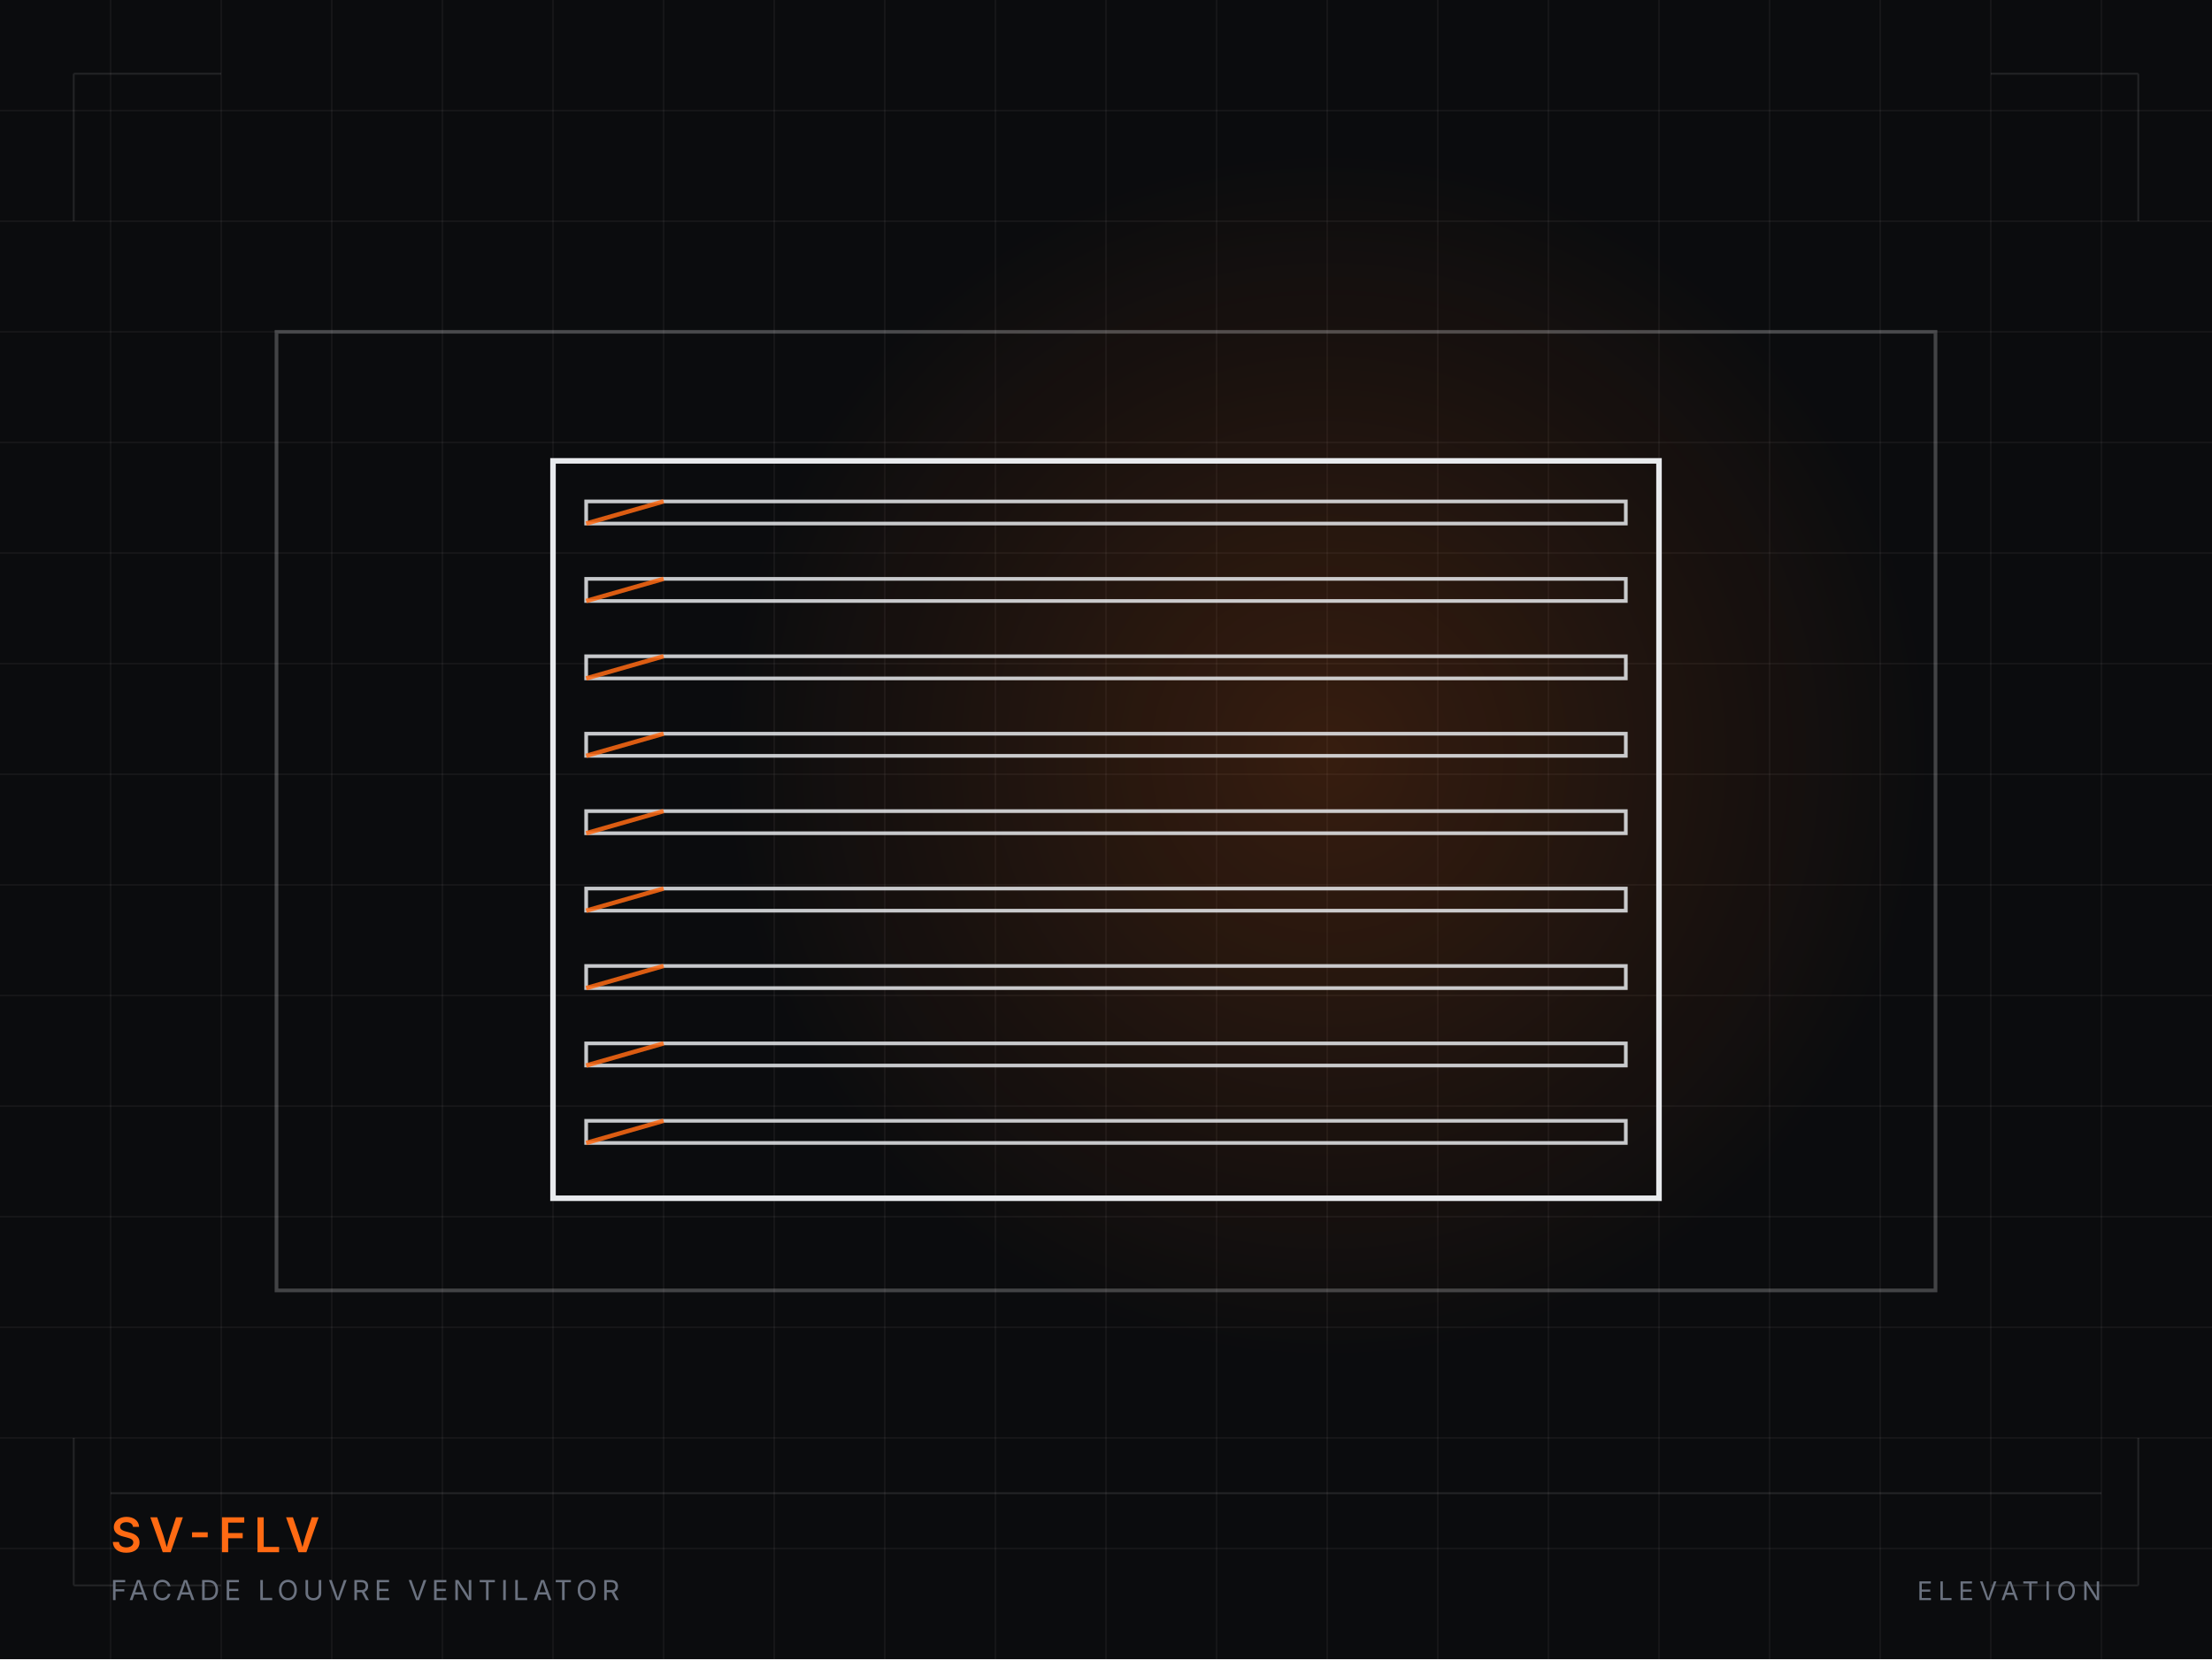
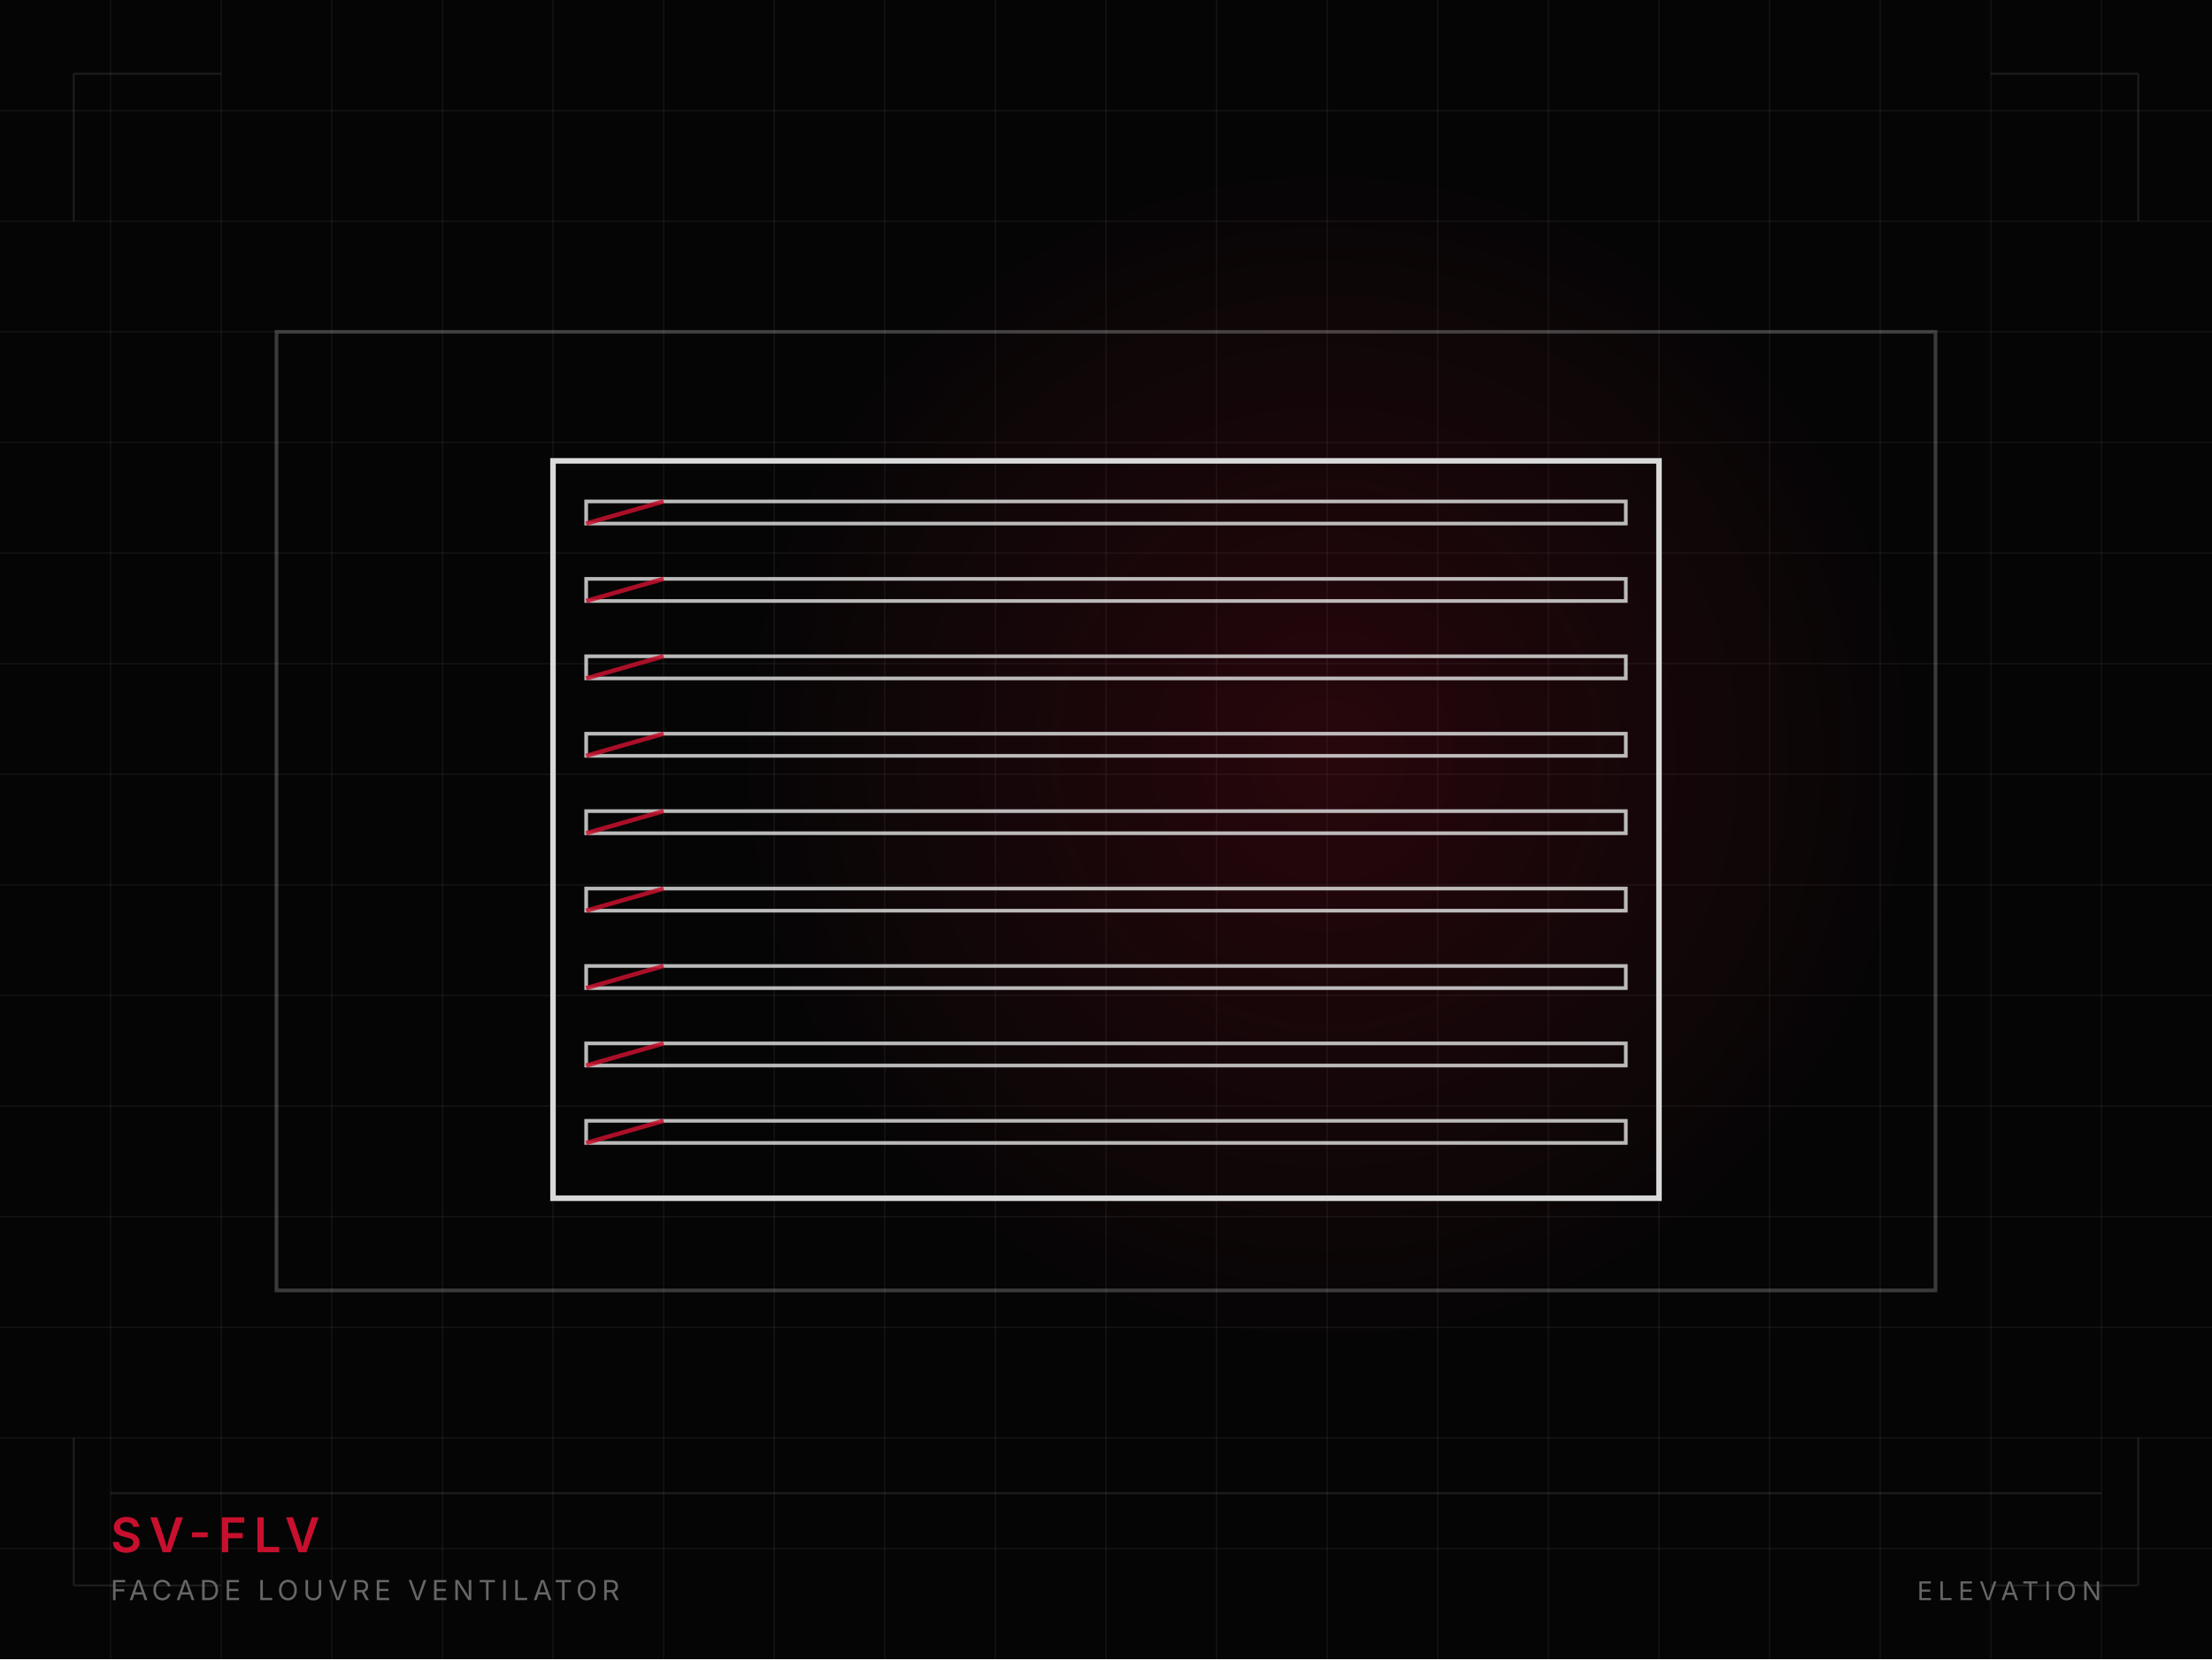
<svg xmlns="http://www.w3.org/2000/svg" viewBox="0 0 1200 900" width="1200" height="900" role="img" aria-label="SV-FLV elevation">
  <defs>
    <radialGradient id="glow">
-       <stop offset="0%" stop-color="#ff6a13" stop-opacity=".18" />
-       <stop offset="100%" stop-color="#ff6a13" stop-opacity="0" />
+       <stop offset="0%" stop-color="#c8102e" stop-opacity=".18" />
+       <stop offset="100%" stop-color="#c8102e" stop-opacity="0" />
    </radialGradient>
  </defs>
-   <rect width="1200" height="900" fill="#0b0c0e" />
+   <rect width="1200" height="900" fill="#050505" />
  <g stroke="#ffffff" stroke-opacity="0.045" stroke-width="1">
    <path d="M60 0V900" />
    <path d="M120 0V900" />
    <path d="M180 0V900" />
    <path d="M240 0V900" />
    <path d="M300 0V900" />
    <path d="M360 0V900" />
    <path d="M420 0V900" />
    <path d="M480 0V900" />
    <path d="M540 0V900" />
    <path d="M600 0V900" />
    <path d="M660 0V900" />
    <path d="M720 0V900" />
    <path d="M780 0V900" />
    <path d="M840 0V900" />
    <path d="M900 0V900" />
    <path d="M960 0V900" />
    <path d="M1020 0V900" />
    <path d="M1080 0V900" />
    <path d="M1140 0V900" />
    <path d="M0 60H1200" />
    <path d="M0 120H1200" />
    <path d="M0 180H1200" />
    <path d="M0 240H1200" />
    <path d="M0 300H1200" />
    <path d="M0 360H1200" />
    <path d="M0 420H1200" />
    <path d="M0 480H1200" />
    <path d="M0 540H1200" />
    <path d="M0 600H1200" />
    <path d="M0 660H1200" />
    <path d="M0 720H1200" />
    <path d="M0 780H1200" />
    <path d="M0 840H1200" />
  </g>
  <g stroke="#ffffff" stroke-opacity="0.10" stroke-width="1">
    <path d="M40 40H120M40 40V120" />
    <path d="M1160 40H1080M1160 40V120" />
    <path d="M40 860H120M40 860V780" />
    <path d="M1160 860H1080M1160 860V780" />
  </g>
  <circle cx="720" cy="410" r="330" fill="url(#glow)" />
-   <text x="60" y="842" fill="#ff6a13" font-family="Barlow Condensed,Inter,sans-serif" font-size="26" font-weight="600" letter-spacing="4">SV-FLV</text>
-   <text x="60" y="868" fill="#6b7280" font-family="Inter,sans-serif" font-size="15" letter-spacing="2.5">FACADE LOUVRE VENTILATOR</text>
-   <text x="1140" y="868" fill="#6b7280" text-anchor="end" font-family="Inter,sans-serif" font-size="14" letter-spacing="3">ELEVATION</text>
+   <text x="60" y="842" fill="#c8102e" font-family="Barlow Condensed,Inter,sans-serif" font-size="26" font-weight="600" letter-spacing="4">SV-FLV</text>
+   <text x="60" y="868" fill="#666666" font-family="Inter,sans-serif" font-size="15" letter-spacing="2.5">FACADE LOUVRE VENTILATOR</text>
+   <text x="1140" y="868" fill="#666666" text-anchor="end" font-family="Inter,sans-serif" font-size="14" letter-spacing="3">ELEVATION</text>
  <path d="M60 810H1140" stroke="#ffffff" stroke-opacity="0.10" />
-   <rect x="150" y="180" width="900" height="520" fill="none" stroke="#e8eaed" stroke-opacity=".25" stroke-width="2" />
-   <rect x="300" y="250" width="600" height="400" fill="none" stroke="#e8eaed" stroke-width="3" />
-   <path d="M318 284L882 284L882 272L318 272Z" fill="none" stroke="#e8eaed" stroke-width="2" opacity=".85" />
-   <path d="M318 284L360 272" stroke="#ff6a13" stroke-width="2.4" opacity=".85" />
-   <path d="M318 326L882 326L882 314L318 314Z" fill="none" stroke="#e8eaed" stroke-width="2" opacity=".85" />
-   <path d="M318 326L360 314" stroke="#ff6a13" stroke-width="2.4" opacity=".85" />
-   <path d="M318 368L882 368L882 356L318 356Z" fill="none" stroke="#e8eaed" stroke-width="2" opacity=".85" />
-   <path d="M318 368L360 356" stroke="#ff6a13" stroke-width="2.4" opacity=".85" />
-   <path d="M318 410L882 410L882 398L318 398Z" fill="none" stroke="#e8eaed" stroke-width="2" opacity=".85" />
-   <path d="M318 410L360 398" stroke="#ff6a13" stroke-width="2.4" opacity=".85" />
-   <path d="M318 452L882 452L882 440L318 440Z" fill="none" stroke="#e8eaed" stroke-width="2" opacity=".85" />
-   <path d="M318 452L360 440" stroke="#ff6a13" stroke-width="2.4" opacity=".85" />
-   <path d="M318 494L882 494L882 482L318 482Z" fill="none" stroke="#e8eaed" stroke-width="2" opacity=".85" />
-   <path d="M318 494L360 482" stroke="#ff6a13" stroke-width="2.4" opacity=".85" />
-   <path d="M318 536L882 536L882 524L318 524Z" fill="none" stroke="#e8eaed" stroke-width="2" opacity=".85" />
-   <path d="M318 536L360 524" stroke="#ff6a13" stroke-width="2.4" opacity=".85" />
-   <path d="M318 578L882 578L882 566L318 566Z" fill="none" stroke="#e8eaed" stroke-width="2" opacity=".85" />
-   <path d="M318 578L360 566" stroke="#ff6a13" stroke-width="2.4" opacity=".85" />
-   <path d="M318 620L882 620L882 608L318 608Z" fill="none" stroke="#e8eaed" stroke-width="2" opacity=".85" />
-   <path d="M318 620L360 608" stroke="#ff6a13" stroke-width="2.4" opacity=".85" />
+   <rect x="150" y="180" width="900" height="520" fill="none" stroke="#d9d9d9" stroke-opacity=".25" stroke-width="2" />
+   <rect x="300" y="250" width="600" height="400" fill="none" stroke="#d9d9d9" stroke-width="3" />
+   <path d="M318 284L882 284L882 272L318 272Z" fill="none" stroke="#d9d9d9" stroke-width="2" opacity=".85" />
+   <path d="M318 284L360 272" stroke="#c8102e" stroke-width="2.4" opacity=".85" />
+   <path d="M318 326L882 326L882 314L318 314Z" fill="none" stroke="#d9d9d9" stroke-width="2" opacity=".85" />
+   <path d="M318 326L360 314" stroke="#c8102e" stroke-width="2.4" opacity=".85" />
+   <path d="M318 368L882 368L882 356L318 356Z" fill="none" stroke="#d9d9d9" stroke-width="2" opacity=".85" />
+   <path d="M318 368L360 356" stroke="#c8102e" stroke-width="2.4" opacity=".85" />
+   <path d="M318 410L882 410L882 398L318 398Z" fill="none" stroke="#d9d9d9" stroke-width="2" opacity=".85" />
+   <path d="M318 410L360 398" stroke="#c8102e" stroke-width="2.4" opacity=".85" />
+   <path d="M318 452L882 452L882 440L318 440Z" fill="none" stroke="#d9d9d9" stroke-width="2" opacity=".85" />
+   <path d="M318 452L360 440" stroke="#c8102e" stroke-width="2.4" opacity=".85" />
+   <path d="M318 494L882 494L882 482L318 482Z" fill="none" stroke="#d9d9d9" stroke-width="2" opacity=".85" />
+   <path d="M318 494L360 482" stroke="#c8102e" stroke-width="2.4" opacity=".85" />
+   <path d="M318 536L882 536L882 524L318 524Z" fill="none" stroke="#d9d9d9" stroke-width="2" opacity=".85" />
+   <path d="M318 536L360 524" stroke="#c8102e" stroke-width="2.4" opacity=".85" />
+   <path d="M318 578L882 578L882 566L318 566Z" fill="none" stroke="#d9d9d9" stroke-width="2" opacity=".85" />
+   <path d="M318 578L360 566" stroke="#c8102e" stroke-width="2.4" opacity=".85" />
+   <path d="M318 620L882 620L882 608L318 608Z" fill="none" stroke="#d9d9d9" stroke-width="2" opacity=".85" />
+   <path d="M318 620L360 608" stroke="#c8102e" stroke-width="2.4" opacity=".85" />
</svg>
